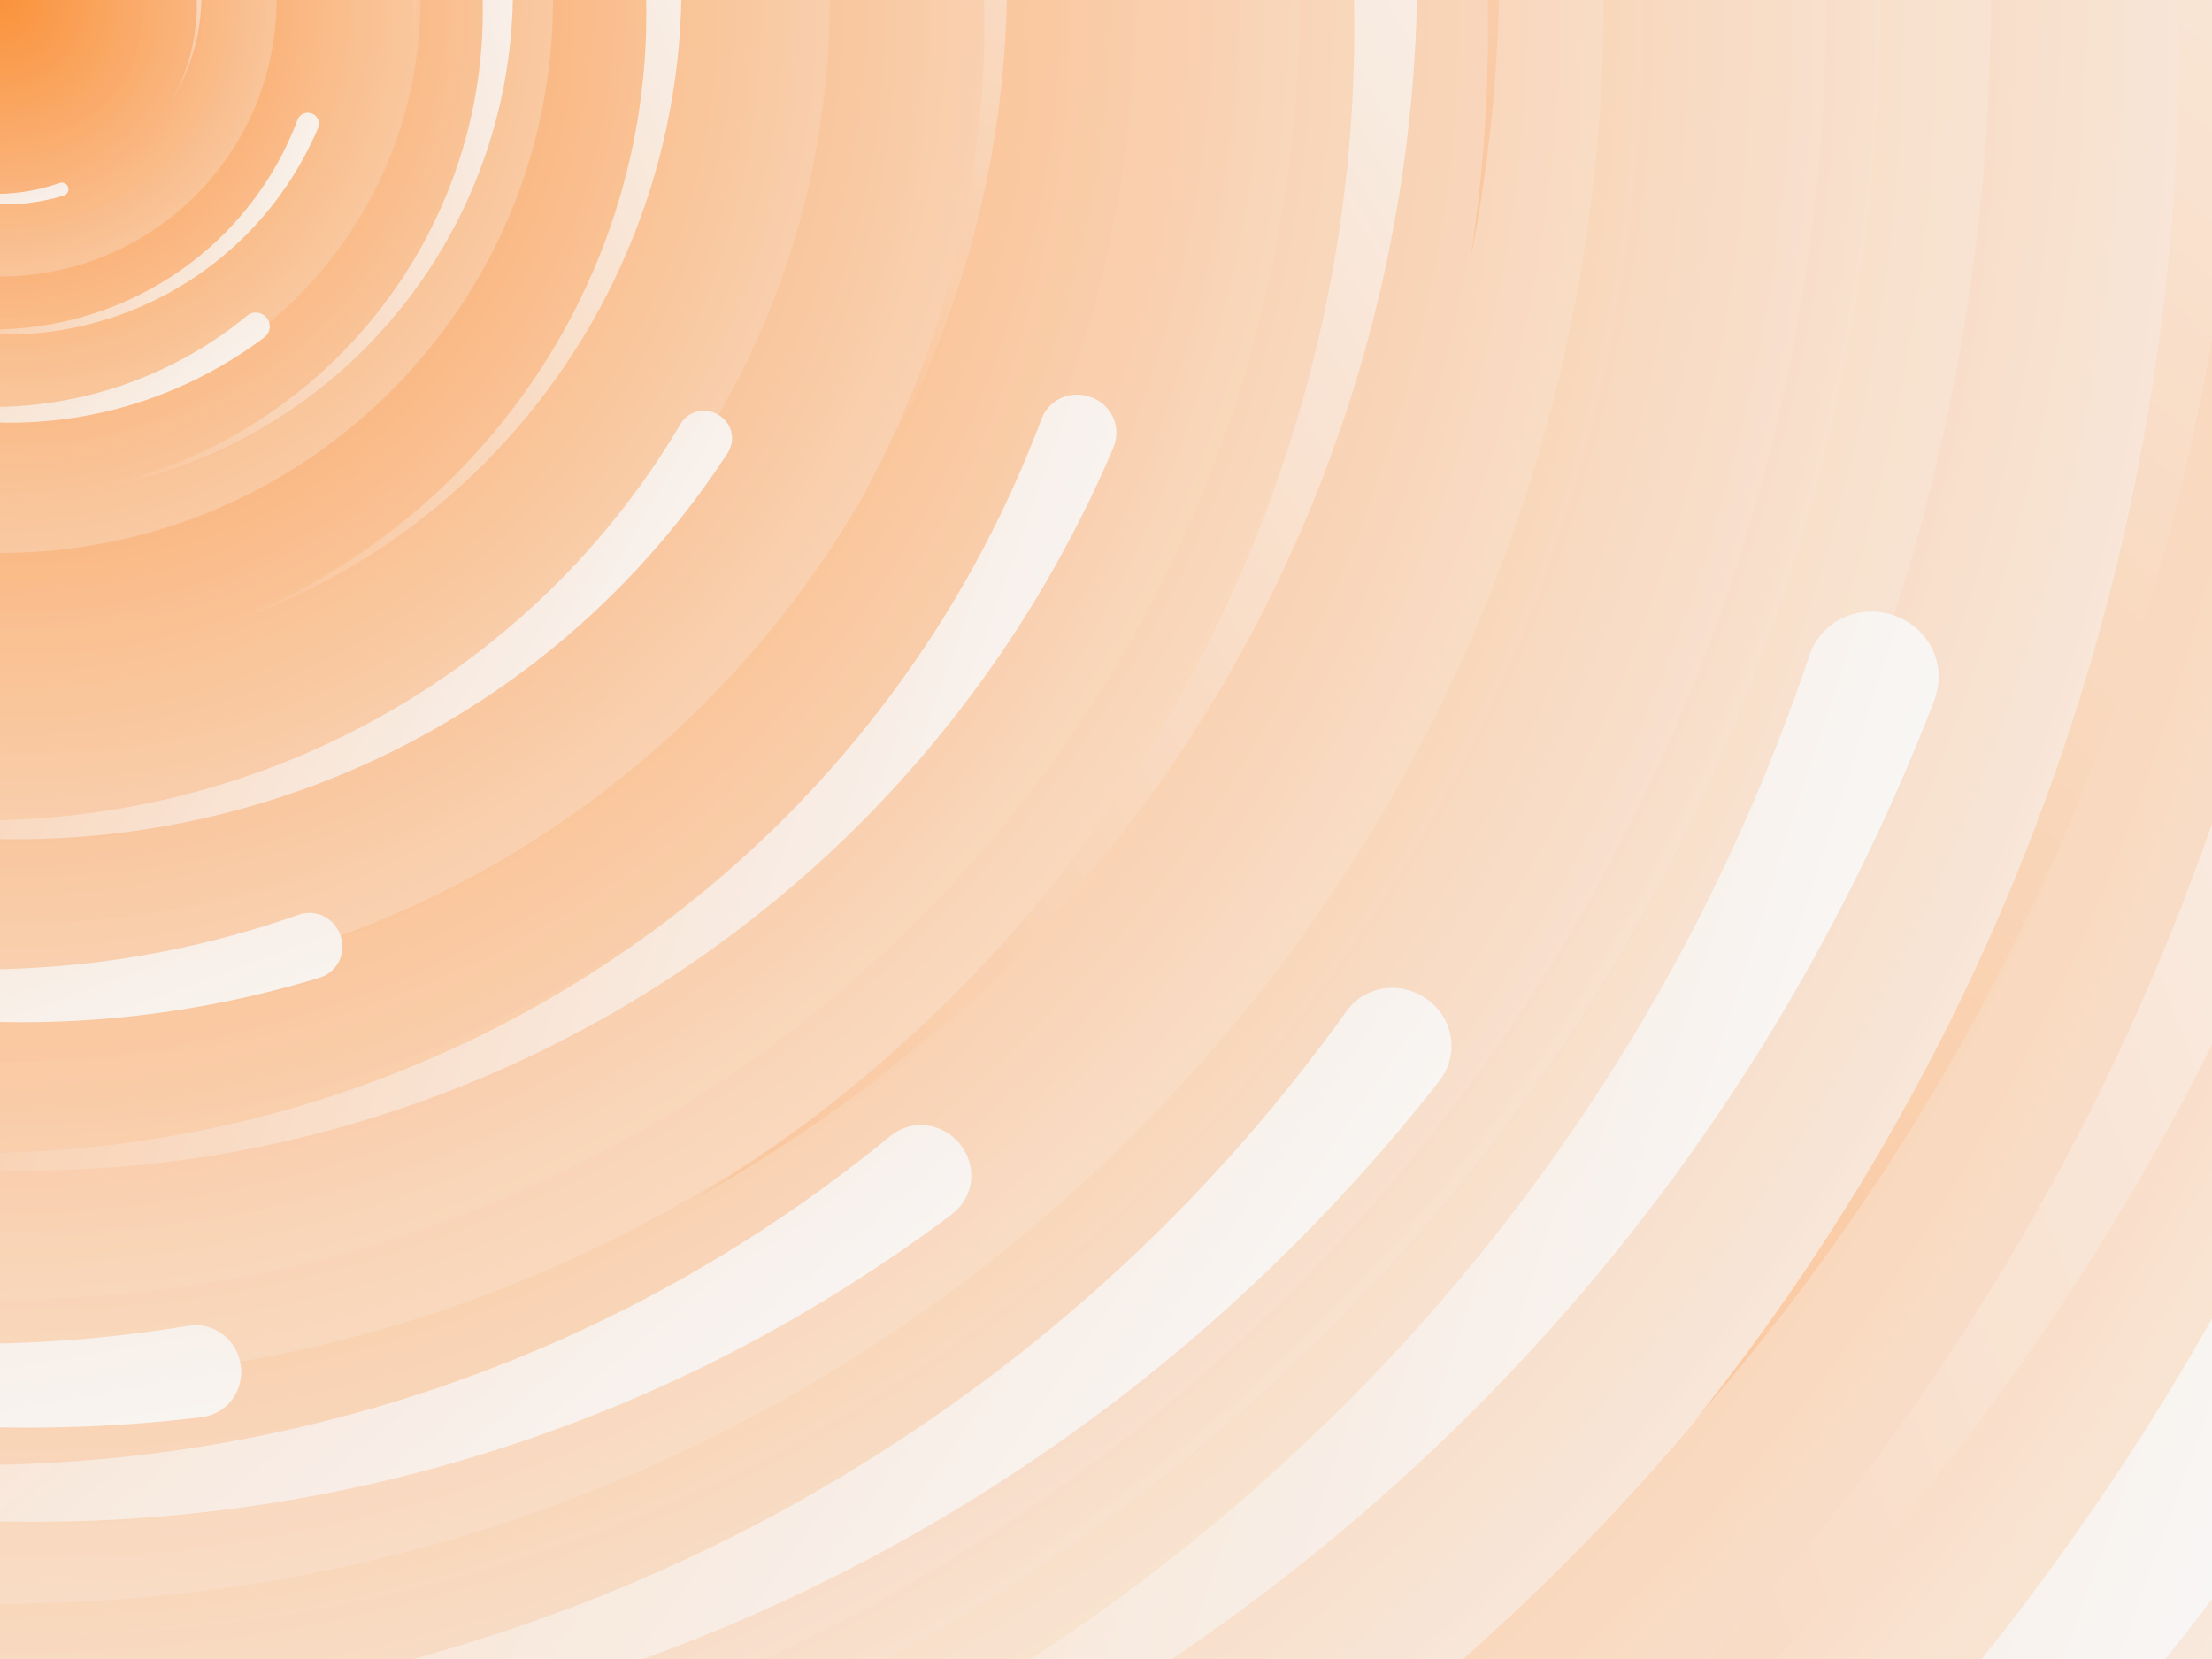
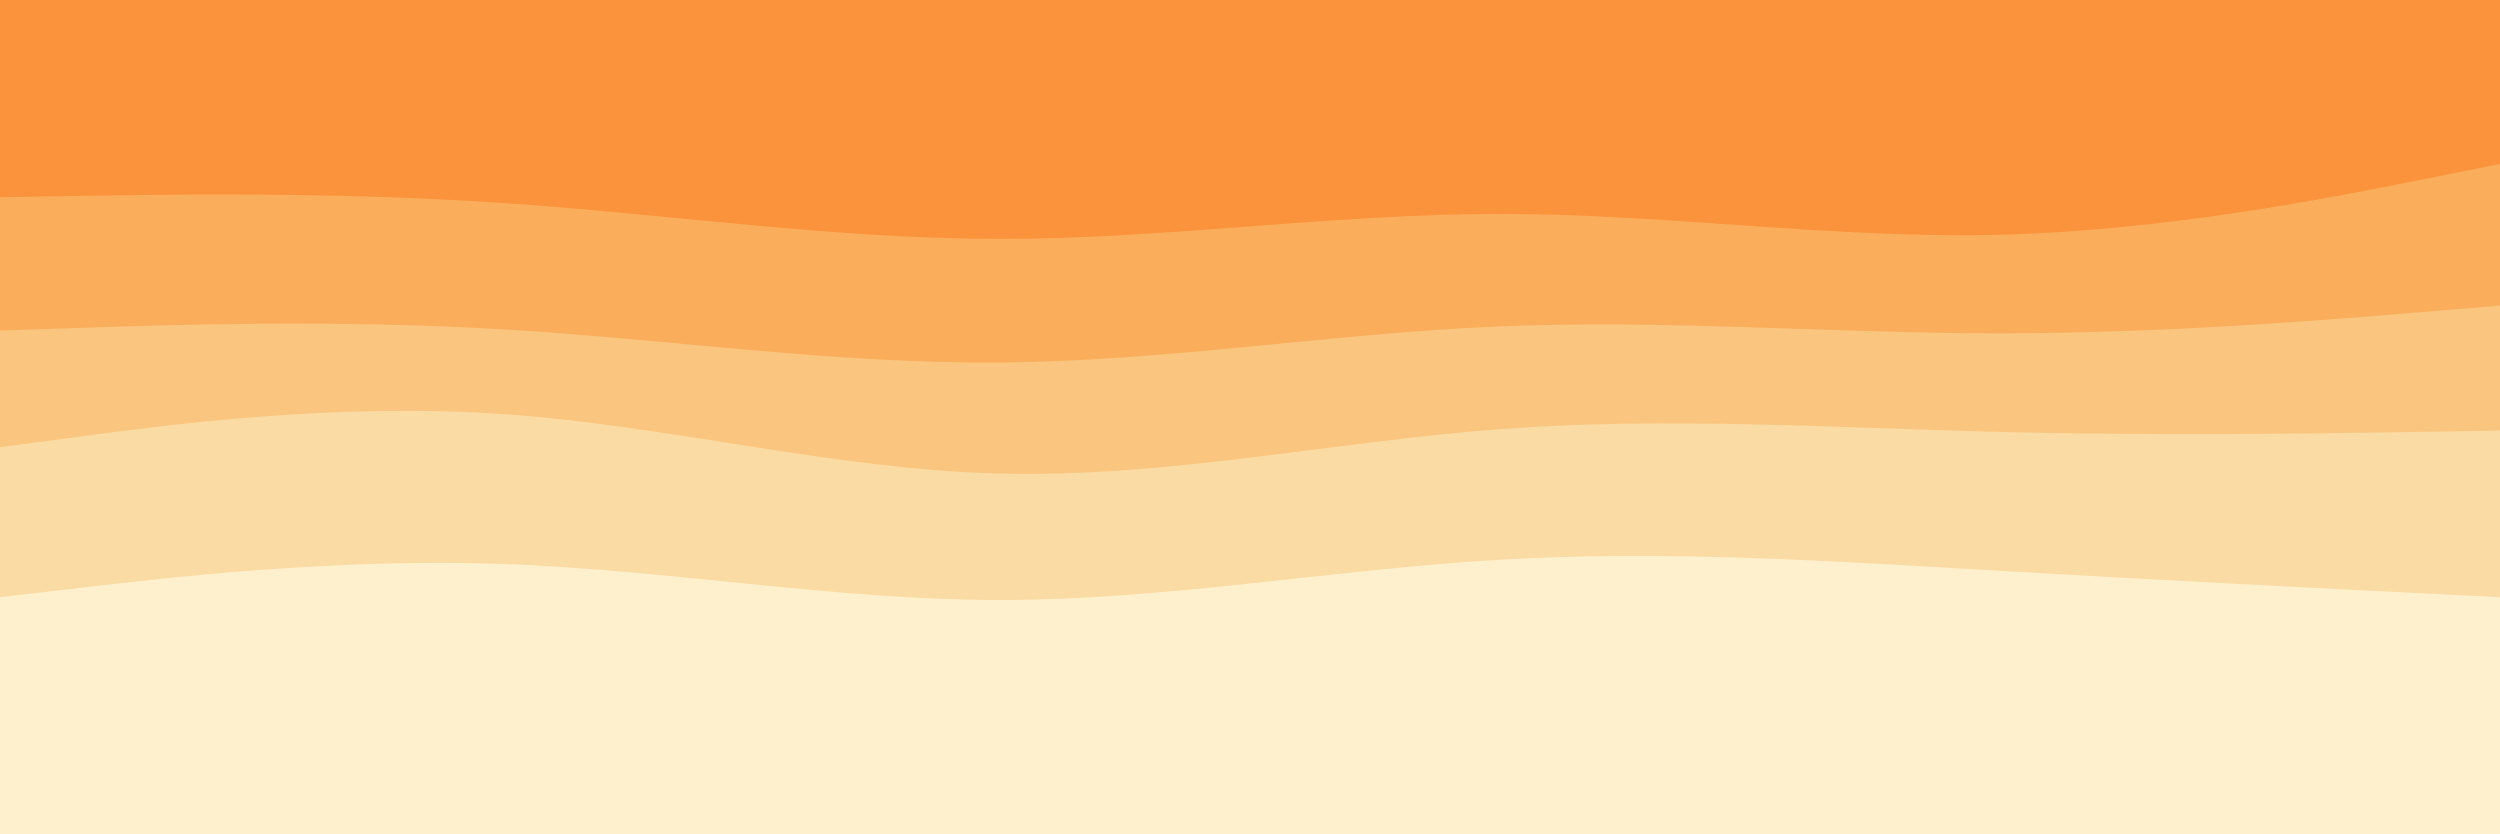
- <svg xmlns="http://www.w3.org/2000/svg" viewBox="0 0 2000 1500">
-   <rect fill="#F8FAFC" width="2000" height="1500" />
-   <defs>
-     <radialGradient id="a" gradientUnits="objectBoundingBox">
-       <stop offset="0" stop-color="#FB923C" />
-       <stop offset="1" stop-color="#F8FAFC" />
-     </radialGradient>
-     <linearGradient id="b" gradientUnits="userSpaceOnUse" x1="0" y1="750" x2="1550" y2="750">
-       <stop offset="0" stop-color="#fac69c" />
-       <stop offset="1" stop-color="#F8FAFC" />
-     </linearGradient>
-     <path id="s" fill="url(#b)" d="M1549.2 51.6c-5.4 99.1-20.2 197.6-44.2 293.6c-24.1 96-57.4 189.4-99.3 278.6c-41.9 89.2-92.4 174.1-150.3 253.3c-58 79.2-123.4 152.6-195.1 219c-71.7 66.4-149.6 125.8-232.2 177.2c-82.7 51.4-170.1 94.7-260.7 129.1c-90.6 34.4-184.4 60-279.5 76.3C192.6 1495 96.1 1502 0 1500c96.1-2.1 191.8-13.3 285.4-33.6c93.6-20.2 185-49.5 272.5-87.2c87.6-37.7 171.3-83.8 249.6-137.3c78.4-53.5 151.5-114.5 217.9-181.7c66.5-67.2 126.4-140.7 178.6-218.9c52.3-78.3 96.9-161.4 133-247.9c36.1-86.5 63.8-176.2 82.6-267.6c18.8-91.4 28.6-184.4 29.6-277.4c0.3-27.6 23.2-48.7 50.8-48.4s49.5 21.8 49.2 49.5c0 0.7 0 1.3-0.1 2L1549.2 51.6z" />
-     <g id="g">
-       <use href="#s" transform="scale(0.12) rotate(60)" />
-       <use href="#s" transform="scale(0.2) rotate(10)" />
-       <use href="#s" transform="scale(0.25) rotate(40)" />
-       <use href="#s" transform="scale(0.3) rotate(-20)" />
-       <use href="#s" transform="scale(0.4) rotate(-30)" />
-       <use href="#s" transform="scale(0.5) rotate(20)" />
-       <use href="#s" transform="scale(0.6) rotate(60)" />
-       <use href="#s" transform="scale(0.7) rotate(10)" />
-       <use href="#s" transform="scale(0.835) rotate(-40)" />
-       <use href="#s" transform="scale(0.9) rotate(40)" />
-       <use href="#s" transform="scale(1.05) rotate(25)" />
-       <use href="#s" transform="scale(1.2) rotate(8)" />
-       <use href="#s" transform="scale(1.333) rotate(-60)" />
-       <use href="#s" transform="scale(1.45) rotate(-30)" />
-       <use href="#s" transform="scale(1.6) rotate(10)" />
-     </g>
-   </defs>
-   <g transform="rotate(0 0 0)">
-     <g transform="rotate(0 0 0)">
-       <circle fill="url(#a)" r="3000" />
-       <g opacity="0.5">
-         <circle fill="url(#a)" r="2000" />
-         <circle fill="url(#a)" r="1800" />
-         <circle fill="url(#a)" r="1700" />
-         <circle fill="url(#a)" r="1651" />
-         <circle fill="url(#a)" r="1450" />
-         <circle fill="url(#a)" r="1250" />
-         <circle fill="url(#a)" r="1175" />
-         <circle fill="url(#a)" r="900" />
-         <circle fill="url(#a)" r="750" />
-         <circle fill="url(#a)" r="500" />
-         <circle fill="url(#a)" r="380" />
-         <circle fill="url(#a)" r="250" />
-       </g>
-       <g transform="rotate(0 0 0)">
-         <use href="#g" transform="rotate(10)" />
-         <use href="#g" transform="rotate(120)" />
-         <use href="#g" transform="rotate(240)" />
-       </g>
-       <circle fill-opacity="0.1" fill="url(#a)" r="3000" />
-     </g>
-   </g>
+ <svg xmlns="http://www.w3.org/2000/svg" id="visual" viewBox="0 0 900 300" width="900" height="300" version="1.1">
+   <path d="M0 73L30 72.5C60 72 120 71 180 75C240 79 300 88 360 88C420 88 480 79 540 79C600 79 660 88 720 86.5C780 85 840 73 870 67L900 61L900 0L870 0C840 0 780 0 720 0C660 0 600 0 540 0C480 0 420 0 360 0C300 0 240 0 180 0C120 0 60 0 30 0L0 0Z" fill="#fb923c" />
+   <path d="M0 121L30 120C60 119 120 117 180 120.5C240 124 300 133 360 132.5C420 132 480 122 540 119.5C600 117 660 122 720 122C780 122 840 117 870 114.5L900 112L900 59L870 65C840 71 780 83 720 84.5C660 86 600 77 540 77C480 77 420 86 360 86C300 86 240 77 180 73C120 69 60 70 30 70.5L0 71Z" fill="#faad5b" />
+   <path d="M0 163L30 159C60 155 120 147 180 151C240 155 300 171 360 172.5C420 174 480 161 540 156.5C600 152 660 156 720 157.5C780 159 840 158 870 157.5L900 157L900 110L870 112.5C840 115 780 120 720 120C660 120 600 115 540 117.5C480 120 420 130 360 130.5C300 131 240 122 180 118.5C120 115 60 117 30 118L0 119Z" fill="#fac57e" />
+   <path d="M0 217L30 213.5C60 210 120 203 180 205C240 207 300 218 360 218C420 218 480 207 540 203.5C600 200 660 204 720 207.5C780 211 840 214 870 215.5L900 217L900 155L870 155.5C840 156 780 157 720 155.5C660 154 600 150 540 154.5C480 159 420 172 360 170.5C300 169 240 153 180 149C120 145 60 153 30 157L0 161Z" fill="#fbdba4" />
+   <path d="M0 301L30 301C60 301 120 301 180 301C240 301 300 301 360 301C420 301 480 301 540 301C600 301 660 301 720 301C780 301 840 301 870 301L900 301L900 215L870 213.5C840 212 780 209 720 205.5C660 202 600 198 540 201.5C480 205 420 216 360 216C300 216 240 205 180 203C120 201 60 208 30 211.5L0 215Z" fill="#fff0cd" />
</svg>
